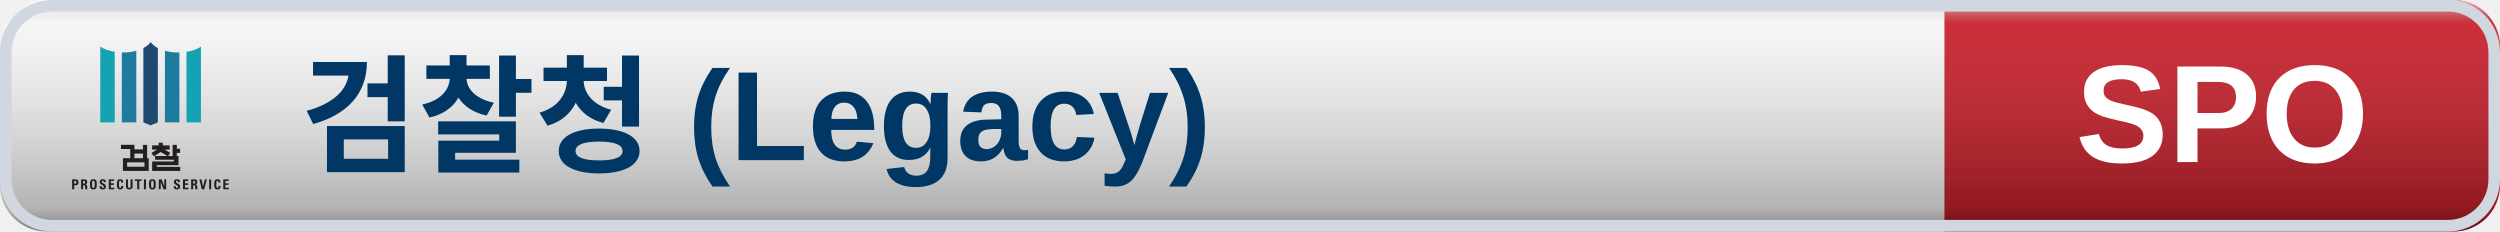
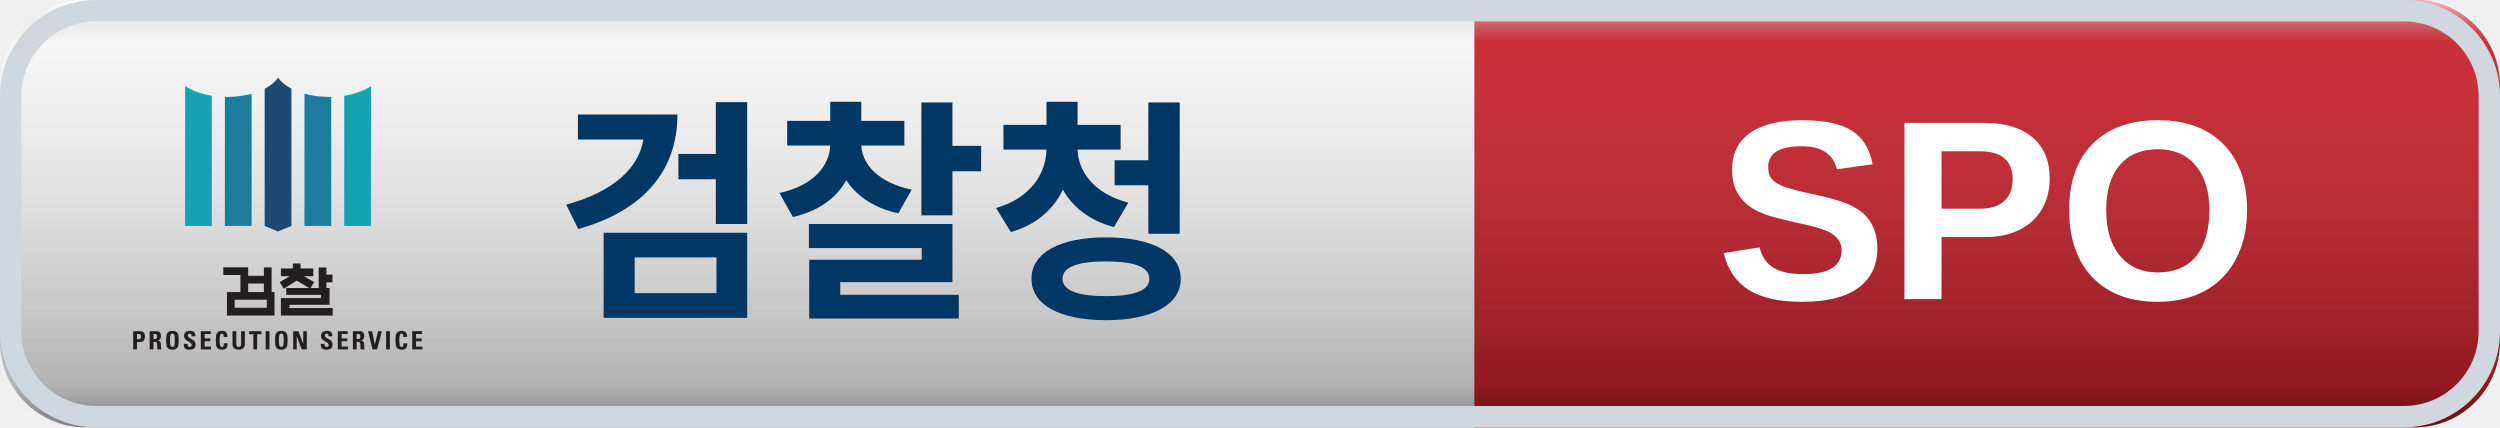
- <svg xmlns="http://www.w3.org/2000/svg" width="216.0" height="20" viewBox="0 0 216.0 20" role="img" aria-label="검찰청 (Legacy) SPO">
+ <svg xmlns="http://www.w3.org/2000/svg" width="117.0" height="20" viewBox="0 0 117.0 20" role="img" aria-label="검찰청 SPO">
  <defs>
    <clipPath id="badge-shape">
-       <rect width="216.0" height="20" rx="4" />
+       <rect width="117.0" height="20" rx="4" />
    </clipPath>
  </defs>
  <g clip-path="url(#badge-shape)">
-     <rect width="216.0" height="20" rx="4" fill="#ffffff" />
-     <path d="M168.0 0h48v20h-48z" fill="#cf222e" />
+     <rect width="117.0" height="20" rx="4" fill="#ffffff" />
+     <path d="M69.0 0h48v20h-48z" fill="#cf222e" />
    <defs>
      <linearGradient id="gloss" x2="0" y2="100%">
        <stop offset="0" stop-color="#fff" stop-opacity=".7" />
        <stop offset=".1" stop-color="#aaa" stop-opacity=".1" />
        <stop offset=".9" stop-color="#000" stop-opacity=".3" />
        <stop offset="1" stop-color="#000" stop-opacity=".5" />
      </linearGradient>
    </defs>
-     <rect width="216.0" height="20" rx="4" fill="url(#gloss)" />
+     <rect width="117.0" height="20" rx="4" fill="url(#gloss)" />
  </g>
-   <rect x="0.5" y="0.5" width="215.0" height="19" rx="4" fill="none" stroke="#d0d7de" />
+   <rect x="0.5" y="0.5" width="116.0" height="19" rx="4" fill="none" stroke="#d0d7de" />
  <g transform="translate(6.000 3.000) scale(0.046667)">
    <path d="M958.823 448.355v143.184h29.407V437.851c-7.535 4.953-17.738 8.66-29.407 10.504" style="fill:#15a3b4;fill-rule:nonzero;stroke:none" transform="translate(-657.5 -377.028)scale(.9117)" />
    <path d="M942.128 449.649c-9.748 0-18.942-1.275-27.07-3.52v145.41h29.41V449.61c-.78.02-1.556.039-2.34.039" style="fill:#1d7c9e;fill-rule:nonzero;stroke:none" transform="translate(-657.5 -377.028)scale(.9117)" />
    <path d="M783.77 437.732v153.807h29.405V448.326c-11.685-1.863-21.892-5.608-29.406-10.594" style="fill:#15a3b4;fill-rule:nonzero;stroke:none" transform="translate(-657.5 -377.028)scale(.9117)" />
    <path d="M886.068 428.452c-3.173 4.67-8.262 8.836-14.77 12.208v150.927l14.613 6.057 14.788-6.105V440.573c-6.428-3.357-11.482-7.489-14.631-12.121" style="fill:#1e4a71;fill-rule:nonzero;stroke:none" transform="translate(-657.5 -377.028)scale(.9117)" />
    <path d="M830.044 449.649c-.842 0-1.683-.02-2.514-.039V591.54h29.408V446.172c-8.087 2.21-17.217 3.477-26.894 3.477" style="fill:#1d7c9e;fill-rule:nonzero;stroke:none" transform="translate(-657.5 -377.028)scale(.9117)" />
    <path d="M878.91 637.158h-8.48v9.28H853.11v-9.372h-27.326v8.493h18.832l.02 18.723h-14.808v25.807H882.1v-25.807h-3.19zm-25.8 17.768h17.321v9.356H853.11zm-14.798 26.675v-8.85h35.307v8.85zM898.562 681.888v-3.563h44.097v-18.528h-3.443v-6.238h6.649v-8.486h-6.65v-7.8h-8.483v22.524h-8.911l3.907-6.49-11.31-6.468h10.325v-8.493h-13.976v-5.5h-8.493v5.5H889.14v8.493h9.726l-11.063 6.62 4.522 7.199 14.239-8.97 13.45 8.11h-24.95v7.553h38.17v3.528H889.14v19.268h56.989v-8.259zM726.67 727.37v-20.06h7.553q5.337 0 5.335 6.001 0 5.89-5.584 5.89h-3.111v8.168zm4.194-16.975v5.724h2.332q.918 0 1.527-.862.586-.778.585-1.833.001-3.03-2.333-3.029zM748.975 719.062v8.307h-4.196V707.31h7.752q2.197 0 3.444 1.369 1.252 1.369 1.252 3.91 0 4.331-3.723 4.944 3.641.445 3.64 3.946 0 4.89.472 5.89h-4.112q-.36-.778-.416-1.918-.027-.221-.028-1.971 0-2.418-.277-3.112c-.39-.871-1.295-1.306-2.724-1.306zm0-8.668v5.585h1.86q1.14-.001 1.696-1.001.446-.779.446-1.945-.001-2.639-2.141-2.639zM769.813 727.701q-4.612.001-6.055-3.223-.863-1.915-.862-7.138-.001-5.252.862-7.168 1.442-3.195 6.055-3.196 4.612.001 6.057 3.196.859 1.916.86 7.168-.001 5.223-.86 7.138-1.445 3.224-6.057 3.223m0-3q1.668 0 2.223-1.748.443-1.447.443-5.613 0-4.168-.443-5.613-.555-1.75-2.223-1.75-1.666 0-2.224 1.75-.445 1.444-.445 5.613.001 4.166.445 5.613.558 1.748 2.224 1.748M795.289 721.895q-.001 3.475-2.306 4.862-1.613.945-4.694.944-5.974 0-5.974-5.668.001-.414.026-.859h4.197q.001 1.806.333 2.472.5 1.055 2.056 1.055 2.11.002 2.111-2.278.001-1.443-2.194-2.833-3.947-2.472-4.057-2.585-2.195-1.832-2.195-4.388 0-5.64 6.614-5.64 6.222 0 5.834 6.028h-4.085q0-3.028-1.945-3.027-2.167 0-2.167 2.138 0 1.53 2.195 2.832 3.917 2.337 4.056 2.447 2.195 1.807 2.195 4.5M812.236 727.37h-11.17v-20.06h10.948v3.084h-6.75v4.945h6.221v3.084h-6.222v5.861h6.973zM824.462 727.701q-4.614.001-6.06-3.223-.86-1.915-.86-7.138 0-5.252.86-7.168 1.446-3.195 6.06-3.196 6.08.001 5.832 6.667h-4.113q0-2-.386-2.833-.39-.832-1.333-.832-1.67 0-2.224 1.749-.446 1.444-.445 5.613-.001 4.166.445 5.613.555 1.748 2.224 1.748 1.247 0 1.664-1.444.166-.639.252-2.64h4.14q.001 3.89-1.557 5.557-1.417 1.527-4.499 1.527M845.323 707.31h4.197v14.223q.001 2.586-1.474 4.195-1.804 1.974-5.334 1.973-3.388 0-5.14-1.666-1.694-1.583-1.695-4.502V707.31h4.197v13.947q0 3.445 2.583 3.444 2.667 0 2.666-3.444zM854.132 707.31h13.53v3.334h-4.67v16.725H858.8v-16.725h-4.668zM876.58 727.37h-4.196v-20.06h4.196zM889.608 727.701q-4.611.001-6.055-3.223-.862-1.915-.862-7.138 0-5.252.862-7.168 1.443-3.195 6.055-3.196 4.613.001 6.057 3.196.86 1.916.86 7.168 0 5.223-.86 7.138-1.444 3.224-6.057 3.223m0-3q1.668 0 2.224-1.748.443-1.447.443-5.613 0-4.168-.443-5.613-.556-1.75-2.224-1.75c-1.11 0-1.855.584-2.22 1.75q-.448 1.444-.446 5.613-.002 4.166.445 5.613c.366 1.165 1.111 1.748 2.22 1.748M906.556 727.37h-3.892v-20.06h5.699l5.36 13.89v-13.89h3.888v20.06h-5.555l-5.5-14.67zM945.965 721.895q-.001 3.475-2.305 4.862-1.612.945-4.694.944-5.976 0-5.976-5.668 0-.414.03-.859h4.195q-.001 1.806.332 2.472.5 1.055 2.057 1.055 2.111.002 2.11-2.278 0-1.443-2.195-2.833-3.946-2.472-4.056-2.585-2.194-1.832-2.193-4.388-.001-5.64 6.611-5.64 6.224 0 5.835 6.028h-4.084q-.001-3.028-1.945-3.027-2.168 0-2.167 2.138-.001 1.53 2.194 2.832 3.918 2.337 4.055 2.447 2.196 1.807 2.196 4.5M962.912 727.37h-11.167v-20.06h10.944v3.084h-6.75v4.945h6.222v3.084h-6.223v5.861h6.974zM972.525 719.062v8.307h-4.195V707.31h7.75q2.195 0 3.447 1.369c.831.913 1.251 2.215 1.251 3.91q0 4.331-3.725 4.944 3.641.445 3.64 3.946.001 4.89.471 5.89h-4.111q-.36-.778-.416-1.918-.029-.221-.027-1.971 0-2.418-.279-3.112-.583-1.306-2.723-1.306zm0-8.668v5.585h1.862q1.135-.001 1.693-1.001.447-.779.448-1.945-.001-2.639-2.141-2.639zM989.973 727.37l-4.947-20.06h4.362l3.112 14.585h.056l3.5-14.585h4.139l-5.307 20.06zM1009.06 727.37h-4.196v-20.06h4.197zM1022.088 727.701q-4.612.001-6.057-3.223-.862-1.915-.862-7.138 0-5.252.862-7.168 1.445-3.195 6.057-3.196 6.084.001 5.833 6.667h-4.113c0-1.334-.126-2.276-.387-2.833q-.39-.832-1.333-.832c-1.11 0-1.853.583-2.22 1.749q-.449 1.444-.448 5.613 0 4.166.448 5.613c.367 1.165 1.11 1.748 2.22 1.748q1.249 0 1.665-1.444.17-.639.252-2.64h4.138c0 2.593-.515 4.446-1.555 5.557q-1.417 1.527-4.5 1.527M1044.76 727.37h-11.17v-20.06h10.947v3.084h-6.752v4.945h6.22v3.084h-6.22v5.861h6.974z" style="fill:#231f20;fill-rule:nonzero;stroke:none" transform="translate(-657.5 -377.028)scale(.9117)" />
  </g>
-   <text x="26.0" y="14" fill="#003764" font-family="-apple-system, BlinkMacSystemFont, 'Segoe UI', 'Noto Sans KR', 'Malgun Gothic', Arial, sans-serif" font-size="11" font-weight="600">검찰청 (Legacy)</text>
-   <text x="192" y="14" fill="#ffffff" text-anchor="middle" font-family="Arial, Helvetica, sans-serif" font-size="12" font-weight="700">SPO</text>
+   <text x="26.0" y="14" fill="#003764" font-family="-apple-system, BlinkMacSystemFont, 'Segoe UI', 'Noto Sans KR', 'Malgun Gothic', Arial, sans-serif" font-size="11" font-weight="600">검찰청</text>
+   <text x="93" y="14" fill="#ffffff" text-anchor="middle" font-family="Arial, Helvetica, sans-serif" font-size="12" font-weight="700">SPO</text>
</svg>
